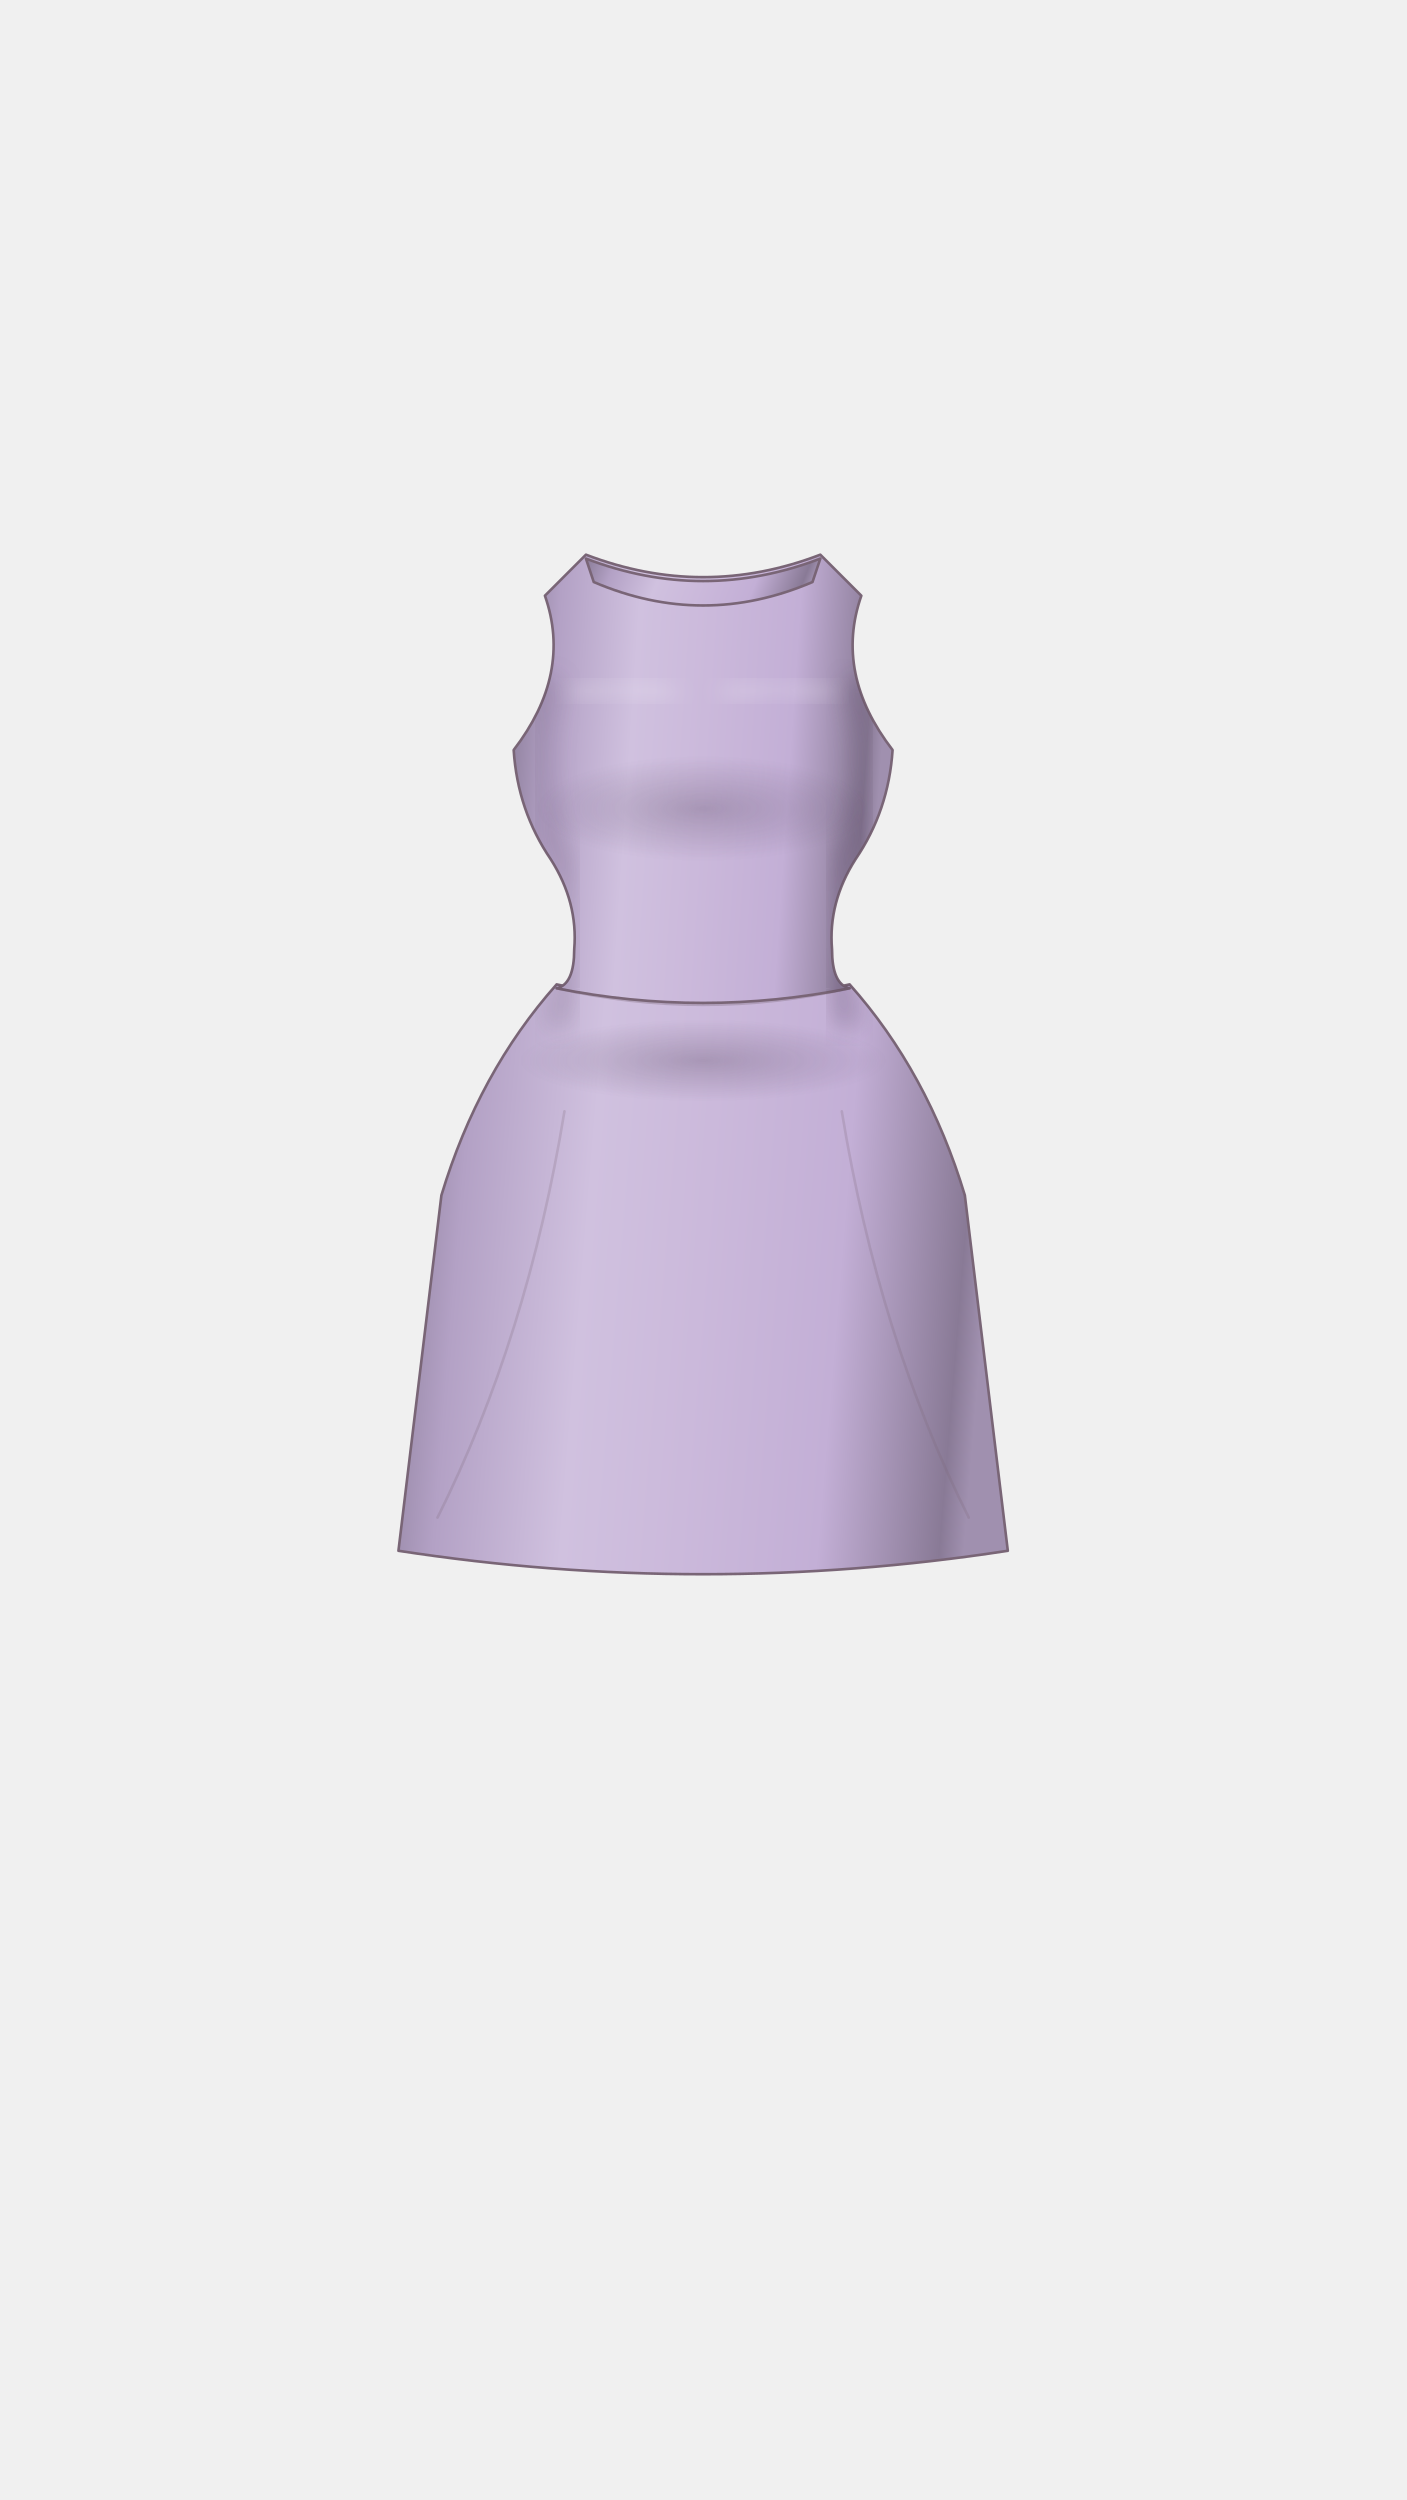
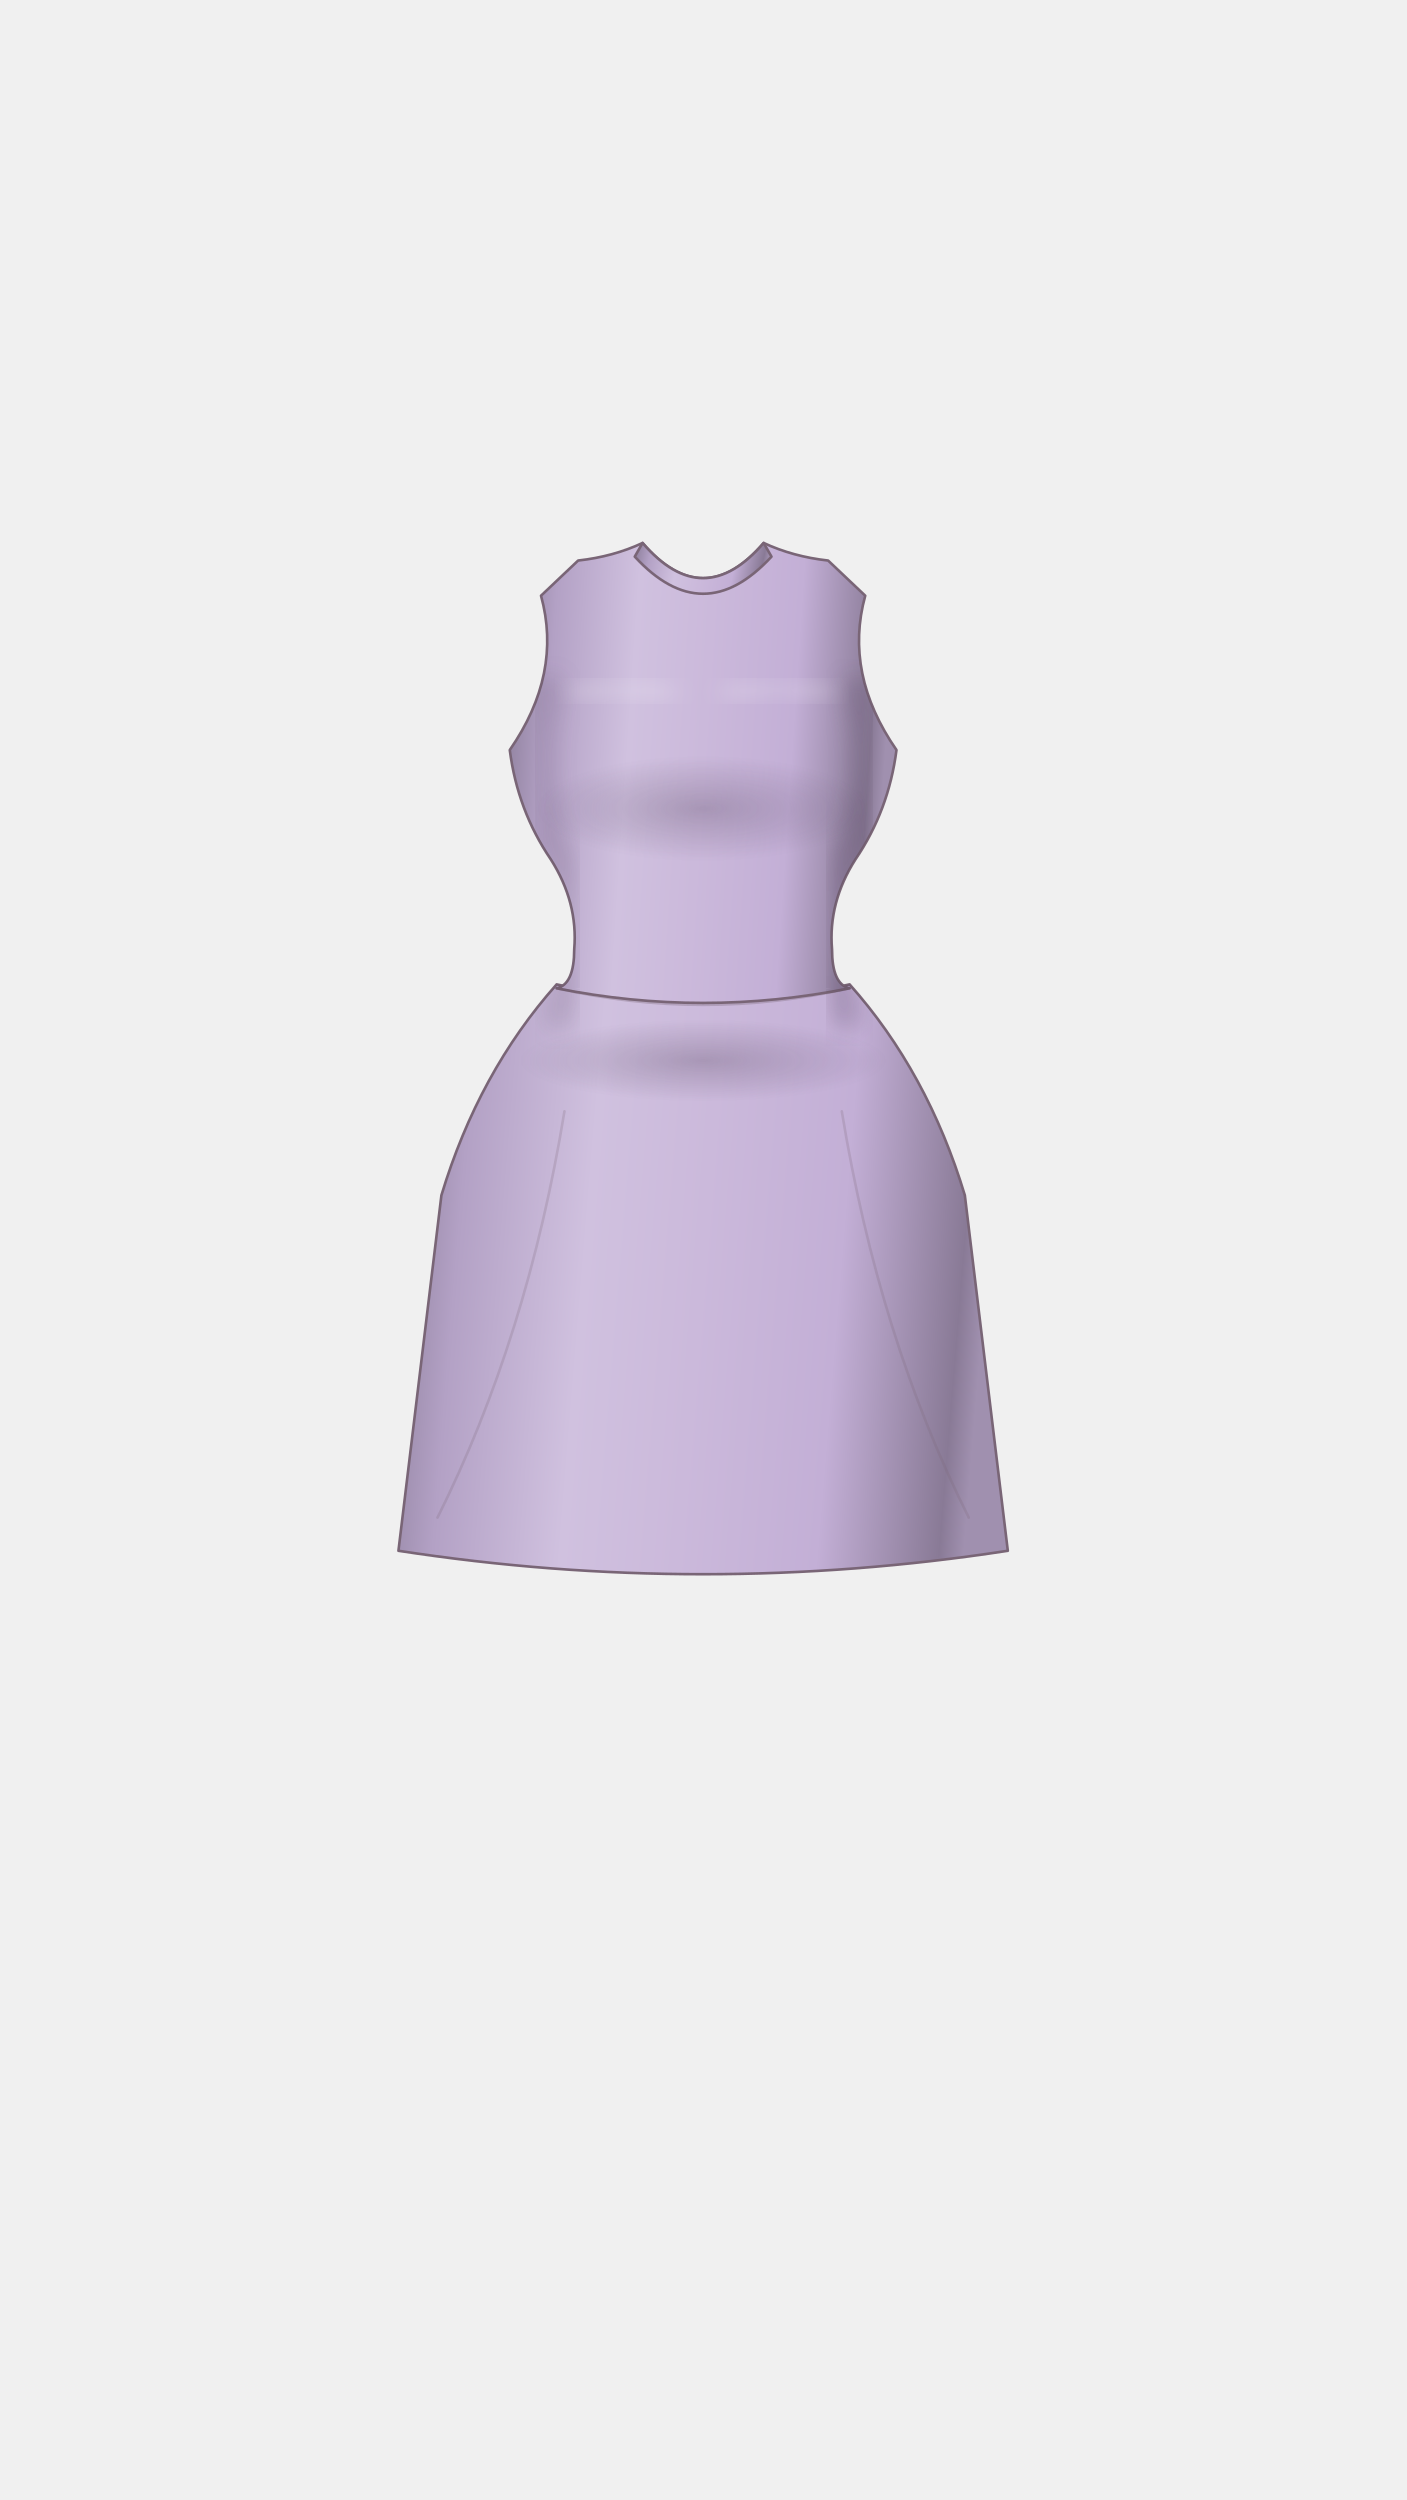
<svg xmlns="http://www.w3.org/2000/svg" width="720" height="1280" viewBox="0 0 720 1280" fill="none">
  <defs>
-     <linearGradient id="mwggvcq-0" x1="0" y1="0" x2="1" y2=".08">
+     <linearGradient id="mr6vq6m-0" x1="0" y1="0" x2="1" y2=".08">
      <stop stop-color="#8a7c98" />
      <stop offset=".13" stop-color="#b3a1c5" />
      <stop offset=".34" stop-color="#d0c1df" />
      <stop offset=".53" stop-color="#cbb9db" />
      <stop offset=".76" stop-color="#c3afd6" />
      <stop offset=".96" stop-color="#897a96" />
      <stop offset="1" stop-color="#a090af" />
    </linearGradient>
  </defs>
  <g stroke="#796576" stroke-width="1.35" stroke-linecap="round" stroke-linejoin="round">
    <defs>
      <clipPath id="cloth-clip">
-         <path d="M285 504 Q360 521 435 504 Q475 549 494 612 L516 794 Q360 818 204 794 L226 612 Q245 549 285 504Z" fill="url(#mwggvcq-0)" />
-         <path d="M300 284 Q360 307 420 284 L441 305 Q427 345 457 384 Q455 415 438 440 Q424 462 426 486 Q426 504 435 506 Q360 521 285 506 Q294 504 294 486 Q296 462 282 440 Q265 415 263 384 Q293 345 279 305Z" fill="url(#mwggvcq-0)" />
-         <path d="M300 286 Q360 309 420 286 L416 298 Q360 322 304 298Z" fill="url(#mwggvcq-0)" />
+         <path d="M285 504 Q360 521 435 504 Q475 549 494 612 L516 794 Q360 818 204 794 L226 612 Q245 549 285 504Z" fill="url(#mr6vq6m-0)" />
+         <path d="M329 278 Q360 314 391 278 Q406 285 424 287 L443 305 Q432 345 459 384 Q455 415 438 440 Q424 462 426 486 Q426 504 435 506 Q360 521 285 506 Q294 504 294 486 Q296 462 282 440 Q265 415 261 384 Q288 345 277 305 L296 287 Q314 285 329 278Z" fill="url(#mr6vq6m-0)" />
+         <path d="M329 278 Q360 314 391 278 L395 285 Q360 323 325 285Z" fill="url(#mr6vq6m-0)" />
        <path d="M285 506 Q360 523 435 506" stroke="#796576" opacity="0.32" />
        <path d="M289 569 Q270 685 224 777 M431 569 Q450 685 496 777" stroke="#796576" opacity="0.23" />
      </clipPath>
      <linearGradient id="cloth-round">
        <stop stop-color="#302039" stop-opacity=".19" />
        <stop offset=".32" stop-color="#fff" stop-opacity=".22" />
        <stop offset=".6" stop-color="#fff" stop-opacity="0" />
        <stop offset="1" stop-color="#302039" stop-opacity=".18" />
      </linearGradient>
      <radialGradient id="cloth-contact">
        <stop stop-color="#392841" stop-opacity=".24" />
        <stop offset="1" stop-color="#392841" stop-opacity="0" />
      </radialGradient>
      <filter id="cloth-soft">
        <feGaussianBlur stdDeviation="6" />
      </filter>
    </defs>
-     <path d="M285 504 Q360 521 435 504 Q475 549 494 612 L516 794 Q360 818 204 794 L226 612 Q245 549 285 504Z" fill="url(#mwggvcq-0)" />
-     <path d="M300 284 Q360 307 420 284 L441 305 Q427 345 457 384 Q455 415 438 440 Q424 462 426 486 Q426 504 435 506 Q360 521 285 506 Q294 504 294 486 Q296 462 282 440 Q265 415 263 384 Q293 345 279 305Z" fill="url(#mwggvcq-0)" />
-     <path d="M300 286 Q360 309 420 286 L416 298 Q360 322 304 298Z" fill="url(#mwggvcq-0)" />
+     <path d="M285 504 Q360 521 435 504 Q475 549 494 612 L516 794 Q360 818 204 794 L226 612 Q245 549 285 504Z" fill="url(#mr6vq6m-0)" />
+     <path d="M329 278 Q360 314 391 278 Q406 285 424 287 L443 305 Q432 345 459 384 Q455 415 438 440 Q424 462 426 486 Q426 504 435 506 Q360 521 285 506 Q294 504 294 486 Q296 462 282 440 Q265 415 261 384 Q288 345 277 305 L296 287 Q314 285 329 278Z" fill="url(#mr6vq6m-0)" />
+     <path d="M329 278 Q360 314 391 278 L395 285 Q360 323 325 285Z" fill="url(#mr6vq6m-0)" />
    <path d="M285 506 Q360 523 435 506" stroke="#796576" opacity="0.32" />
    <path d="M289 569 Q270 685 224 777 M431 569 Q450 685 496 777" stroke="#796576" opacity="0.23" />
    <g data-material="cloth-volume" clip-path="url(#cloth-clip)">
      <path d="M281 353 Q269 397 286 437 Q304 469 286 520" fill="none" stroke="#392841" stroke-width="14" opacity=".15" filter="url(#cloth-soft)" />
      <path d="M440 354 Q452 397 434 437 Q417 474 433 519" fill="none" stroke="#392841" stroke-width="16" opacity=".22" filter="url(#cloth-soft)" />
      <path d="M297 357 Q315 340 341 359 M376 356 Q400 340 422 358" fill="none" stroke="#fff" stroke-width="14" opacity=".2" filter="url(#cloth-soft)" />
      <ellipse cx="360" cy="414" rx="85" ry="27" fill="url(#cloth-contact)" stroke="none" />
      <ellipse cx="360" cy="543" rx="94" ry="21" fill="url(#cloth-contact)" stroke="none" />
    </g>
  </g>
</svg>
